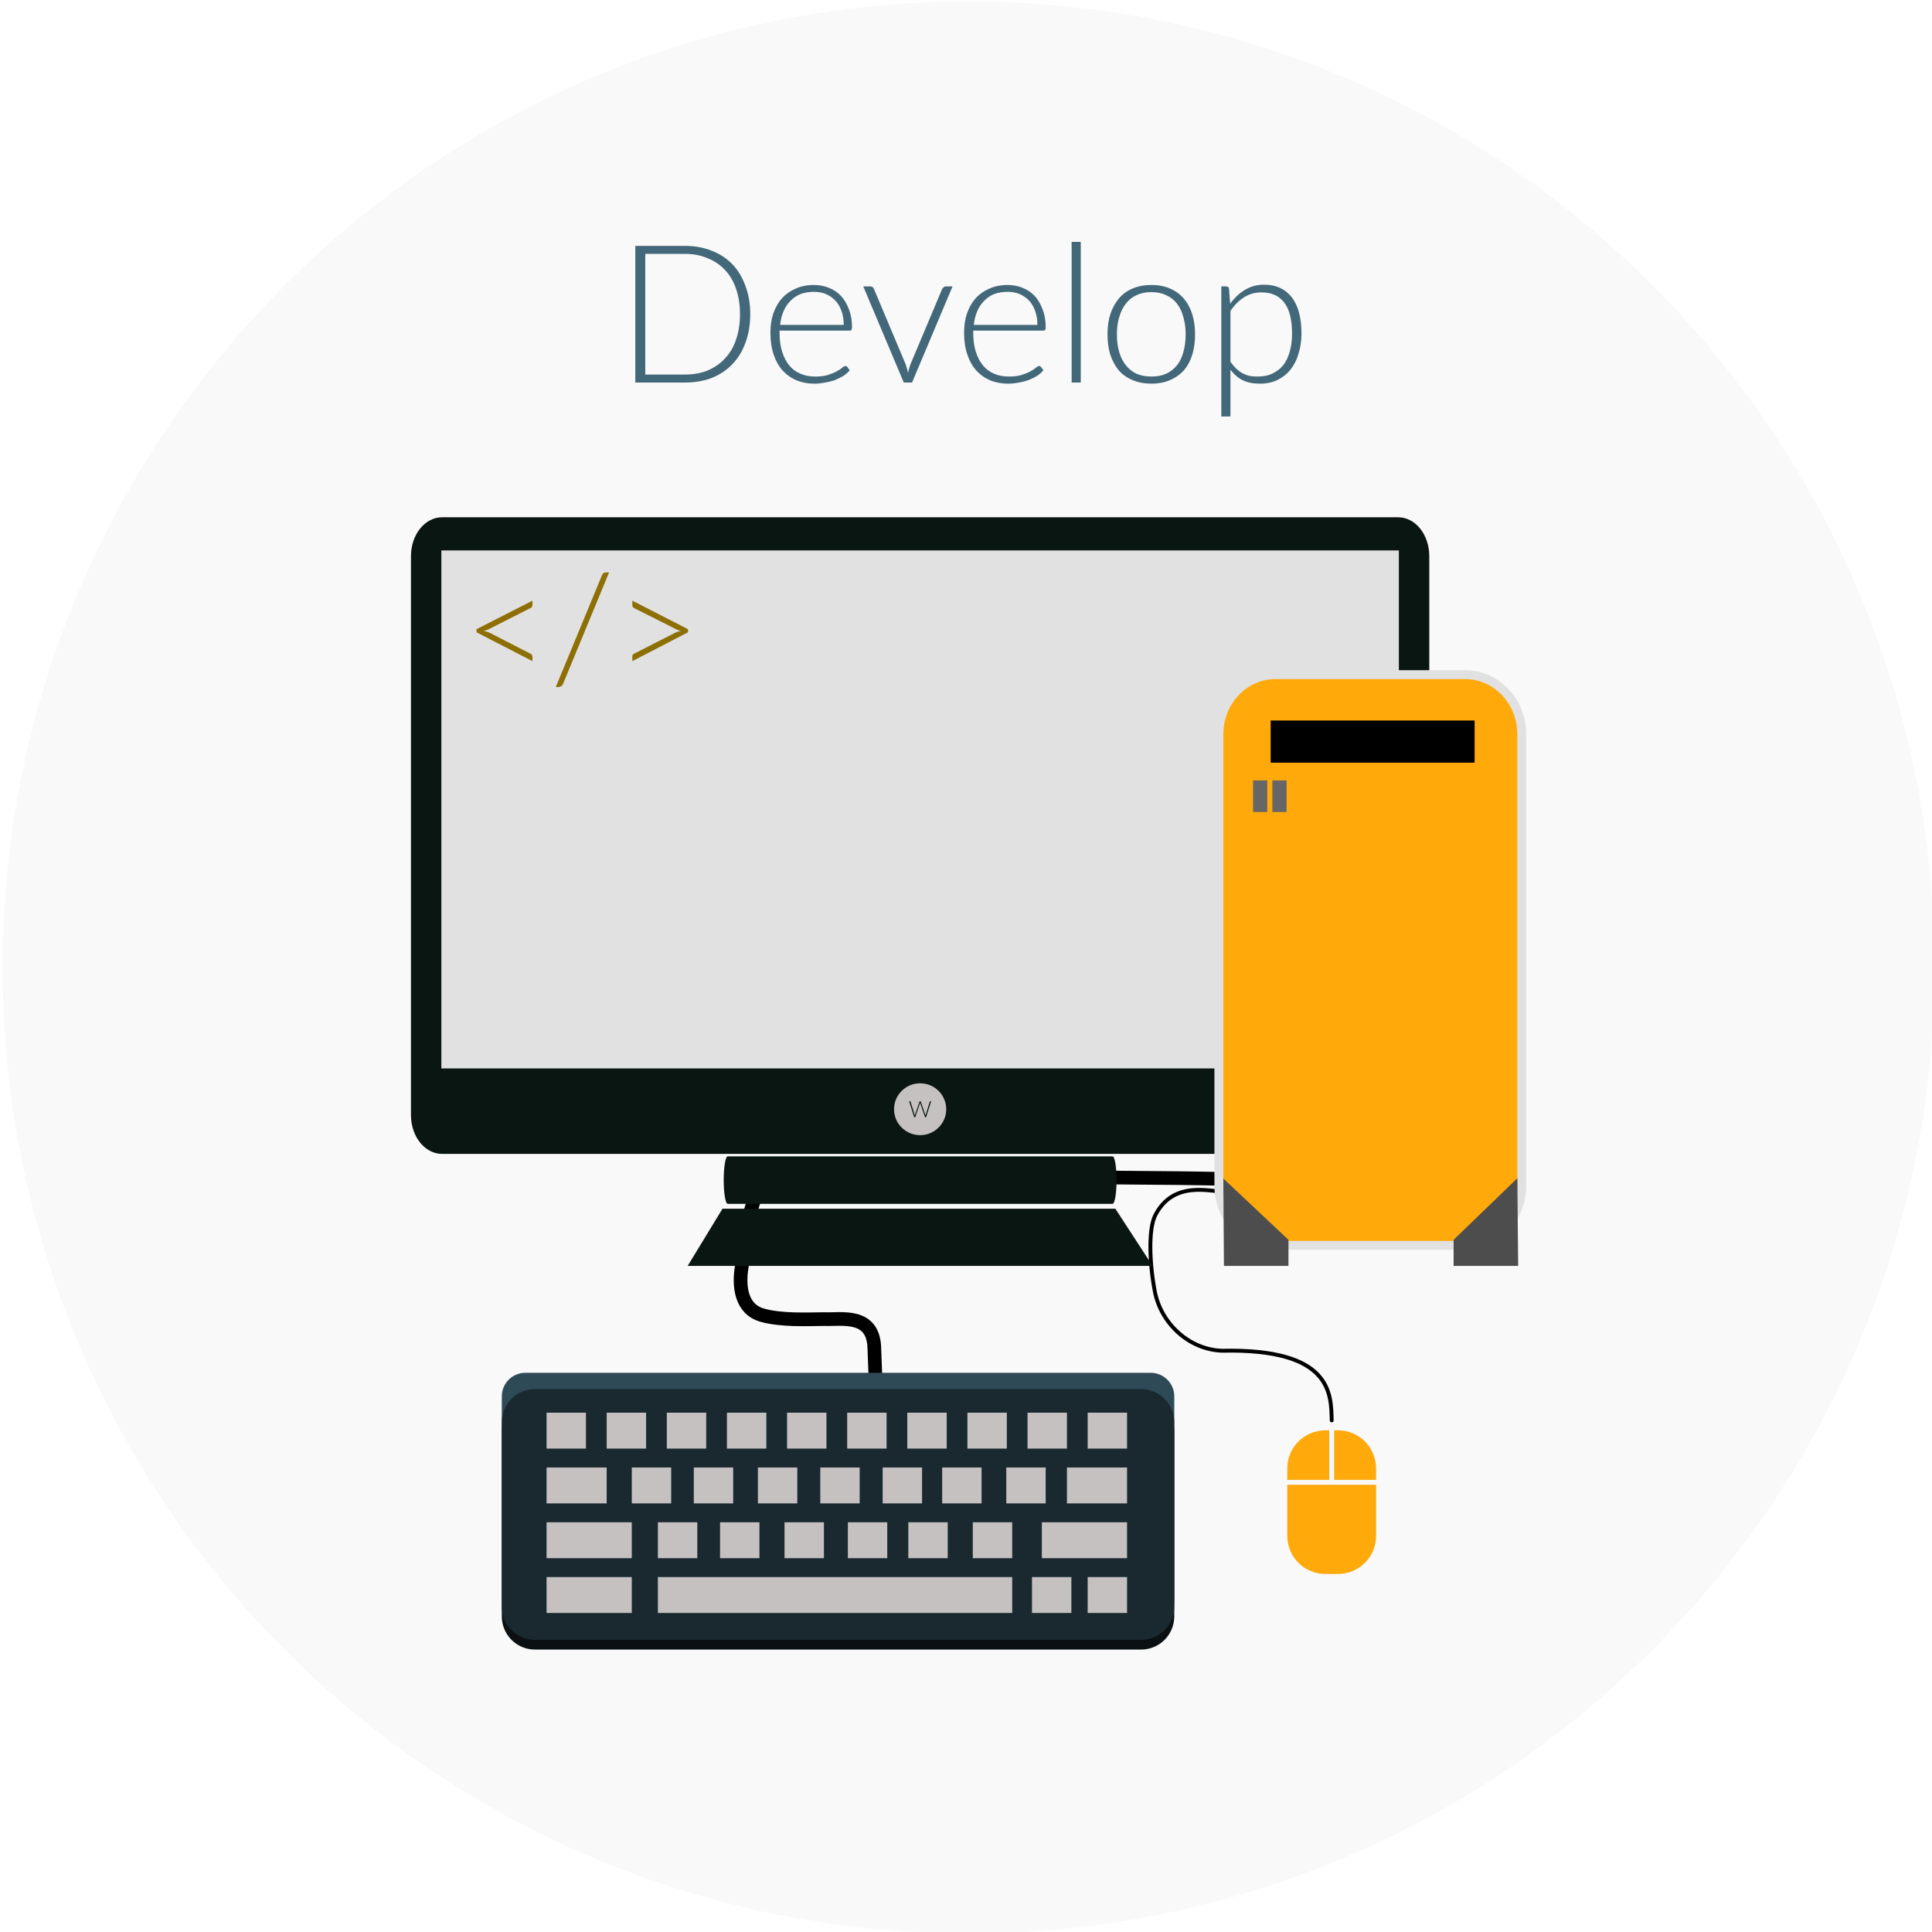
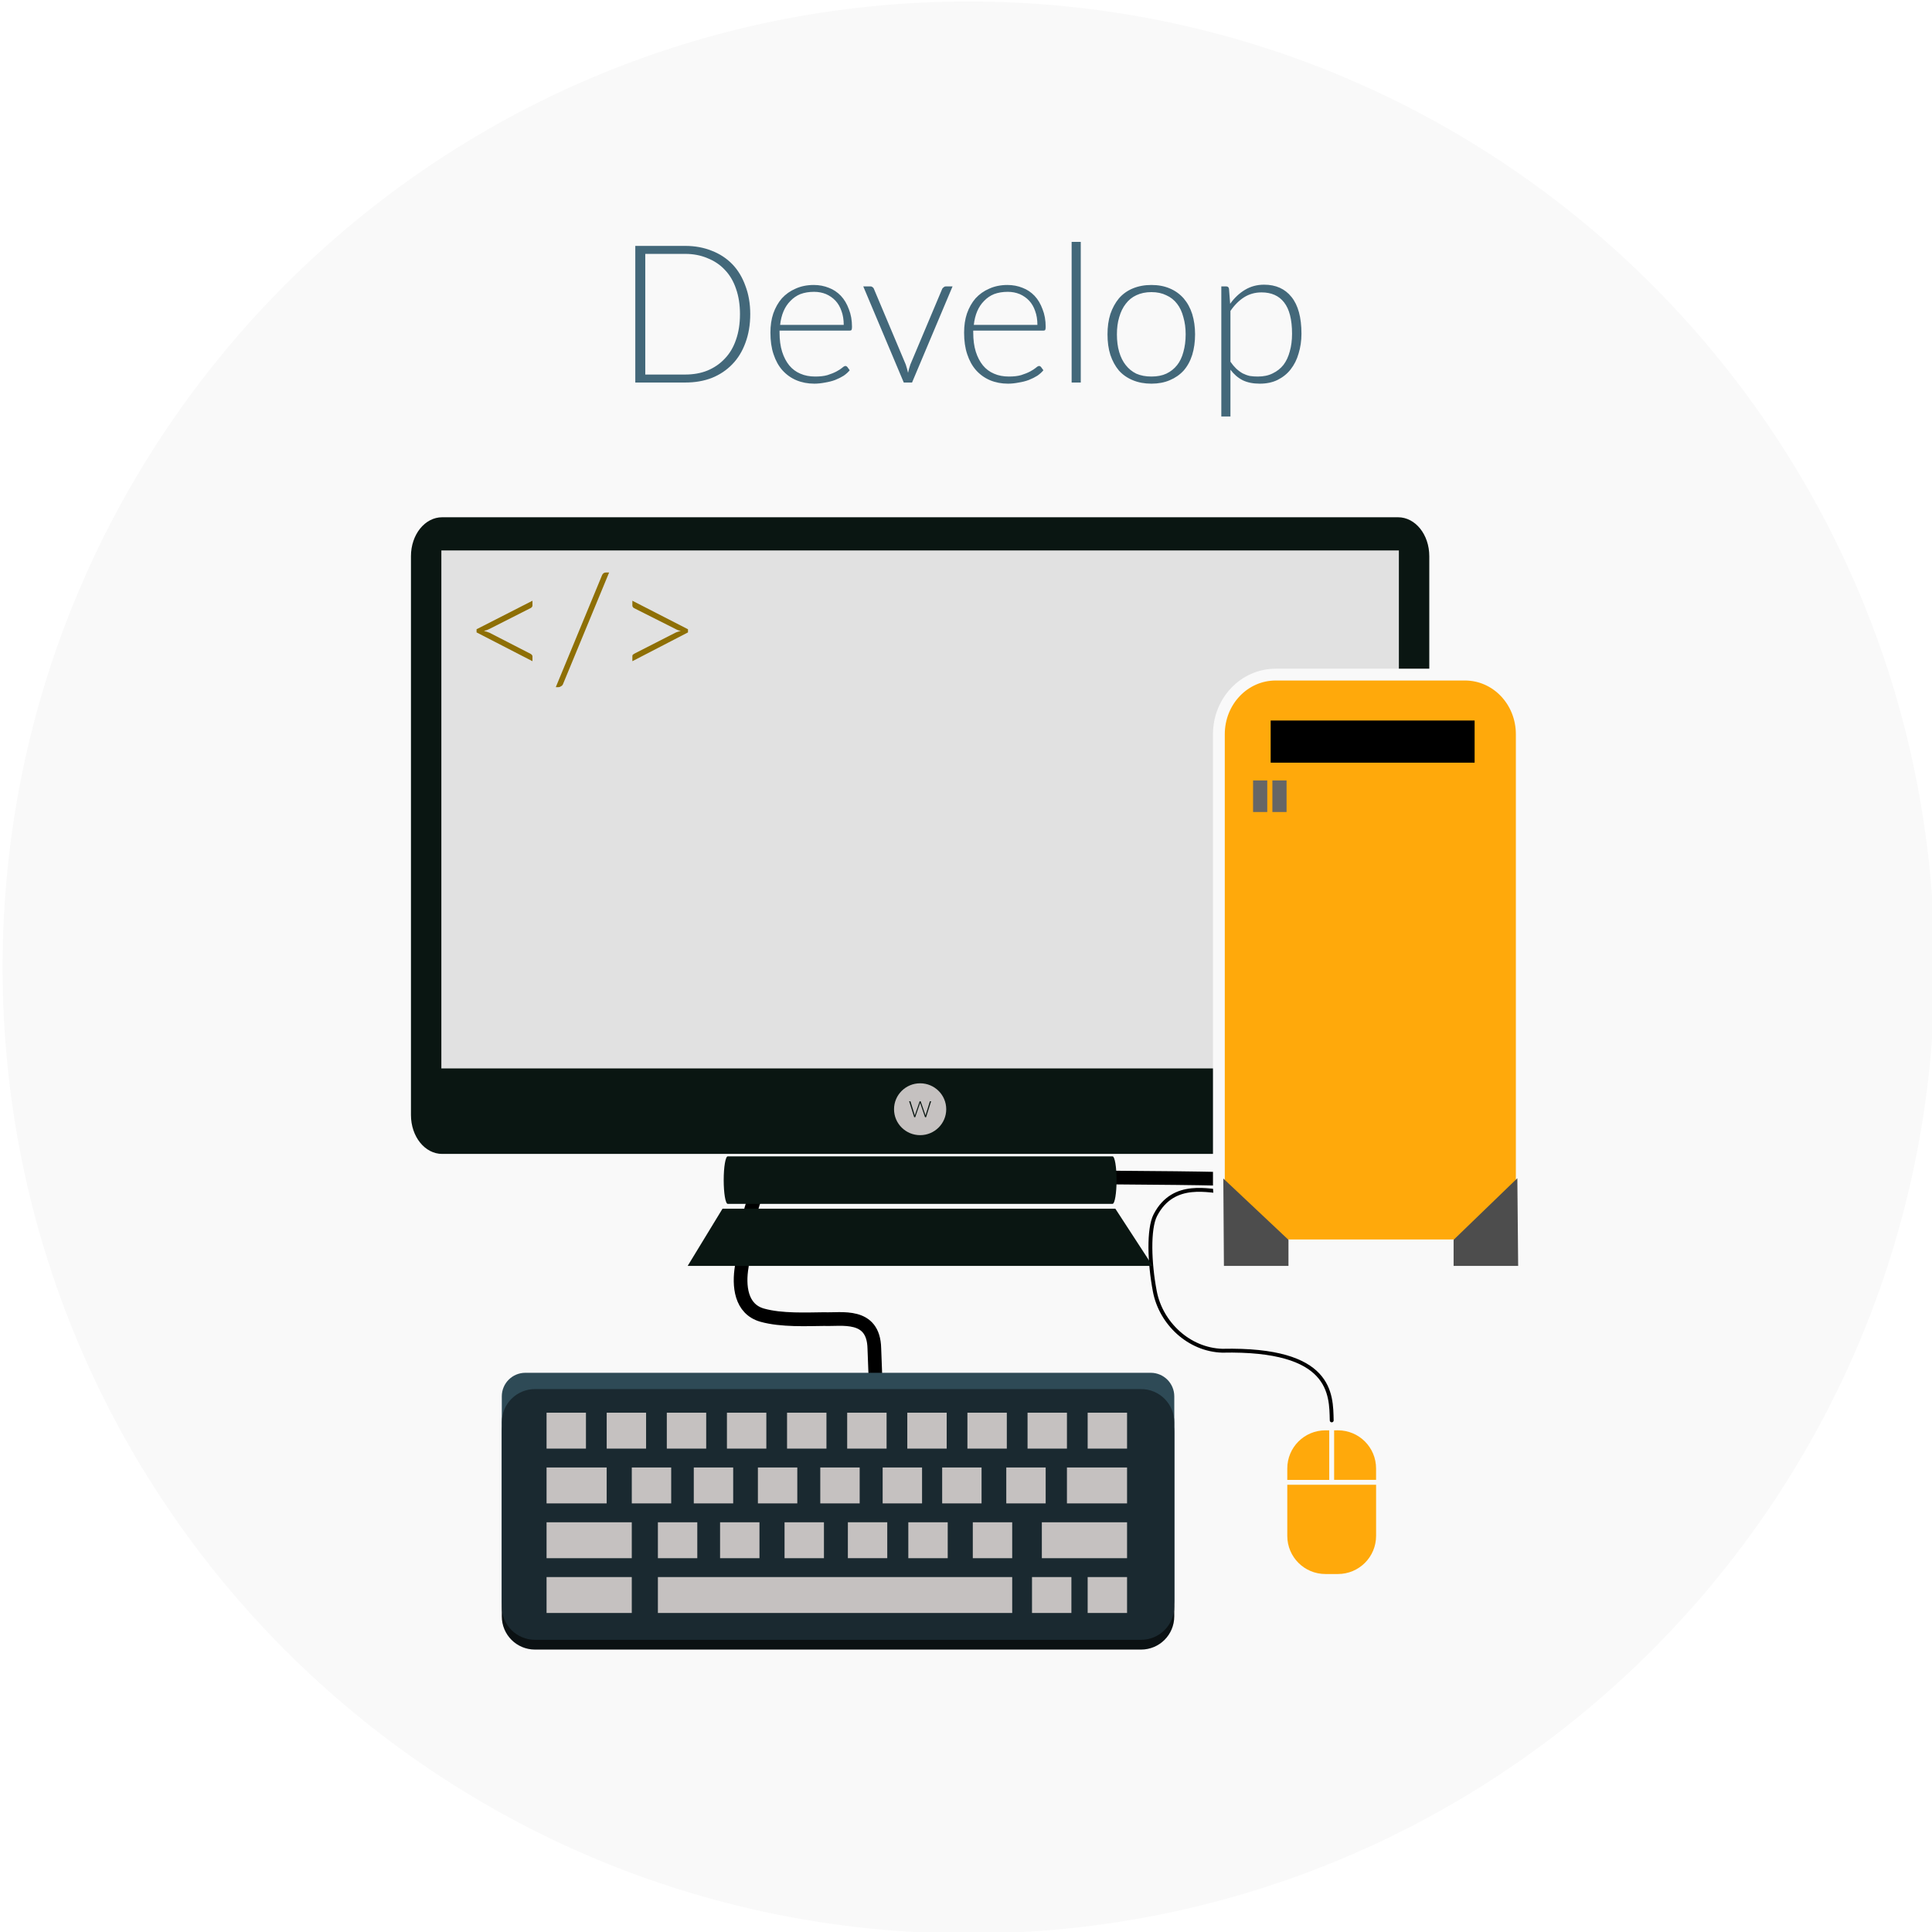
<svg xmlns="http://www.w3.org/2000/svg" width="400" height="400" viewBox="0 0 105.833 105.833" version="1.1" id="svg8">
  <defs id="defs2" />
  <g id="layer1" transform="translate(0,-191.1667)">
    <circle style="opacity:1;fill:#f9f9f9;fill-opacity:1;stroke:none;stroke-width:1.176;stroke-miterlimit:4;stroke-dasharray:none" id="path4485" cx="53.059" cy="244.166" r="52.917" />
    <text xml:space="preserve" style="font-style:normal;font-weight:normal;font-size:10.583px;line-height:1.25;font-family:sans-serif;letter-spacing:0px;word-spacing:0px;fill:#43687a;fill-opacity:1;stroke:none;stroke-width:0.265" x="33.693" y="212.12" id="text5156">
      <tspan id="tspan5154" x="33.693" y="212.12" style="font-style:normal;font-variant:normal;font-weight:300;font-stretch:normal;font-family:Lato;-inkscape-font-specification:'Lato Light';fill:#43687a;fill-opacity:1;stroke-width:0.265">Develop</tspan>
    </text>
-     <g id="g5096" transform="translate(64.4361,105.7262)">
-       <path id="path4537" d="m -16.49,160.641 -0.051,-1.341 c -0.044,-1.955 -1.81,-1.559 -2.745,-1.601 -0.922,0.008 -2.341,0.082 -3.396,-0.215 -1.178,-0.332 -1.297,-1.613 -1.12,-2.666 0.178,-1.059 0.361,-4.625 1.707,-4.801 1.108,-0.144 19.715,-0.115 24.403,-0.004" style="fill:none;stroke:#000000;stroke-width:0.749;stroke-linecap:round;stroke-linejoin:round;stroke-miterlimit:4;stroke-dasharray:none;stroke-opacity:1" />
-       <path id="rect4532" d="m -35.128,162.068 h 33.197 c 1.009,0 1.82,0.812 1.82,1.82 v 10.095 c 0,1.009 -0.812,1.82 -1.82,1.82 H -35.128 c -1.009,0 -1.82,-0.812 -1.82,-1.82 v -10.095 c 0,-1.009 0.812,-1.82 1.82,-1.82 z" style="opacity:1;fill:#0b1113;fill-opacity:1;stroke:none;stroke-width:0.137;stroke-miterlimit:4;stroke-dasharray:none" />
-       <path id="rect4530" d="m -35.655,160.641 h 34.252 c 0.717,0 1.293,0.577 1.293,1.293 V 173.084 c 0,0.717 -0.577,1.293 -1.293,1.293 H -35.655 c -0.717,0 -1.293,-0.577 -1.293,-1.293 v -11.15 c 0,-0.717 0.577,-1.293 1.293,-1.293 z" style="opacity:1;fill:#2e4a56;fill-opacity:1;stroke:none;stroke-width:0.137;stroke-miterlimit:4;stroke-dasharray:none" />
-       <path id="rect4528" d="m -35.128,161.533 h 33.197 c 1.009,0 1.82,0.812 1.82,1.82 v 10.095 c 0,1.009 -0.812,1.82 -1.82,1.82 H -35.128 c -1.009,0 -1.82,-0.812 -1.82,-1.82 v -10.095 c 0,-1.009 0.812,-1.82 1.82,-1.82 z" style="opacity:1;fill:#1a2930;fill-opacity:1;stroke:none;stroke-width:0.137;stroke-miterlimit:4;stroke-dasharray:none" />
-       <path id="rect4734" d="m -34.496,162.826 h 2.158 v 1.967 h -2.158 z" style="opacity:1;fill:#c5c1c0;fill-opacity:1;stroke:none;stroke-width:0.618;stroke-linecap:round;stroke-linejoin:round;stroke-miterlimit:4;stroke-dasharray:none;stroke-opacity:1" />
-       <path id="rect4736" d="m -31.202,162.826 h 2.158 v 1.967 h -2.158 z" style="opacity:1;fill:#c5c1c0;fill-opacity:1;stroke:none;stroke-width:0.618;stroke-linecap:round;stroke-linejoin:round;stroke-miterlimit:4;stroke-dasharray:none;stroke-opacity:1" />
-       <path id="rect4738" d="m -27.909,162.826 h 2.158 v 1.967 h -2.158 z" style="opacity:1;fill:#c5c1c0;fill-opacity:1;stroke:none;stroke-width:0.618;stroke-linecap:round;stroke-linejoin:round;stroke-miterlimit:4;stroke-dasharray:none;stroke-opacity:1" />
-       <path id="rect4740" d="m -24.615,162.826 h 2.158 v 1.967 h -2.158 z" style="opacity:1;fill:#c5c1c0;fill-opacity:1;stroke:none;stroke-width:0.618;stroke-linecap:round;stroke-linejoin:round;stroke-miterlimit:4;stroke-dasharray:none;stroke-opacity:1" />
-       <path id="rect4742" d="m -21.322,162.826 h 2.158 v 1.967 h -2.158 z" style="opacity:1;fill:#c5c1c0;fill-opacity:1;stroke:none;stroke-width:0.618;stroke-linecap:round;stroke-linejoin:round;stroke-miterlimit:4;stroke-dasharray:none;stroke-opacity:1" />
-       <path id="rect4744" d="m -18.028,162.826 h 2.158 v 1.967 h -2.158 z" style="opacity:1;fill:#c5c1c0;fill-opacity:1;stroke:none;stroke-width:0.618;stroke-linecap:round;stroke-linejoin:round;stroke-miterlimit:4;stroke-dasharray:none;stroke-opacity:1" />
-       <path id="rect4746" d="m -14.735,162.826 h 2.158 v 1.967 h -2.158 z" style="opacity:1;fill:#c5c1c0;fill-opacity:1;stroke:none;stroke-width:0.618;stroke-linecap:round;stroke-linejoin:round;stroke-miterlimit:4;stroke-dasharray:none;stroke-opacity:1" />
-       <path id="rect4748" d="m -11.442,162.826 h 2.158 v 1.967 h -2.158 z" style="opacity:1;fill:#c5c1c0;fill-opacity:1;stroke:none;stroke-width:0.618;stroke-linecap:round;stroke-linejoin:round;stroke-miterlimit:4;stroke-dasharray:none;stroke-opacity:1" />
-       <path id="rect4750" d="m -8.148,162.826 h 2.158 v 1.967 H -8.148 Z" style="opacity:1;fill:#c5c1c0;fill-opacity:1;stroke:none;stroke-width:0.618;stroke-linecap:round;stroke-linejoin:round;stroke-miterlimit:4;stroke-dasharray:none;stroke-opacity:1" />
-       <path id="rect4752" d="m -4.855,162.826 h 2.158 v 1.967 h -2.158 z" style="opacity:1;fill:#c5c1c0;fill-opacity:1;stroke:none;stroke-width:0.618;stroke-linecap:round;stroke-linejoin:round;stroke-miterlimit:4;stroke-dasharray:none;stroke-opacity:1" />
-       <path id="rect4754" d="m -34.496,165.828 h 3.293 v 1.967 h -3.293 z" style="opacity:1;fill:#c5c1c0;fill-opacity:1;stroke:none;stroke-width:0.763;stroke-linecap:round;stroke-linejoin:round;stroke-miterlimit:4;stroke-dasharray:none;stroke-opacity:1" />
-       <path id="rect4758" d="m -29.827,165.828 h 2.158 v 1.967 h -2.158 z" style="opacity:1;fill:#c5c1c0;fill-opacity:1;stroke:none;stroke-width:0.618;stroke-linecap:round;stroke-linejoin:round;stroke-miterlimit:4;stroke-dasharray:none;stroke-opacity:1" />
-       <path id="rect4760" d="m -26.431,165.828 h 2.158 v 1.967 h -2.158 z" style="opacity:1;fill:#c5c1c0;fill-opacity:1;stroke:none;stroke-width:0.618;stroke-linecap:round;stroke-linejoin:round;stroke-miterlimit:4;stroke-dasharray:none;stroke-opacity:1" />
-       <path id="rect4762" d="m -22.919,165.828 h 2.158 v 1.967 h -2.158 z" style="opacity:1;fill:#c5c1c0;fill-opacity:1;stroke:none;stroke-width:0.618;stroke-linecap:round;stroke-linejoin:round;stroke-miterlimit:4;stroke-dasharray:none;stroke-opacity:1" />
-       <path id="rect4764" d="m -19.502,165.828 h 2.158 v 1.967 h -2.158 z" style="opacity:1;fill:#c5c1c0;fill-opacity:1;stroke:none;stroke-width:0.618;stroke-linecap:round;stroke-linejoin:round;stroke-miterlimit:4;stroke-dasharray:none;stroke-opacity:1" />
-       <path id="rect4766" d="m -16.085,165.828 h 2.158 v 1.967 h -2.158 z" style="opacity:1;fill:#c5c1c0;fill-opacity:1;stroke:none;stroke-width:0.618;stroke-linecap:round;stroke-linejoin:round;stroke-miterlimit:4;stroke-dasharray:none;stroke-opacity:1" />
-       <path id="rect4768" d="m -12.825,165.828 h 2.158 v 1.967 h -2.158 z" style="opacity:1;fill:#c5c1c0;fill-opacity:1;stroke:none;stroke-width:0.618;stroke-linecap:round;stroke-linejoin:round;stroke-miterlimit:4;stroke-dasharray:none;stroke-opacity:1" />
-       <path id="rect4770" d="m -9.313,165.828 h 2.158 v 1.967 h -2.158 z" style="opacity:1;fill:#c5c1c0;fill-opacity:1;stroke:none;stroke-width:0.618;stroke-linecap:round;stroke-linejoin:round;stroke-miterlimit:4;stroke-dasharray:none;stroke-opacity:1" />
-       <path id="rect4772" d="m -5.99,165.828 h 3.293 v 1.967 h -3.293 z" style="opacity:1;fill:#c5c1c0;fill-opacity:1;stroke:none;stroke-width:0.763;stroke-linecap:round;stroke-linejoin:round;stroke-miterlimit:4;stroke-dasharray:none;stroke-opacity:1" />
-       <path id="rect4774" d="m -34.496,168.829 h 4.668 v 1.967 h -4.668 z" style="opacity:1;fill:#c5c1c0;fill-opacity:1;stroke:none;stroke-width:0.909;stroke-linecap:round;stroke-linejoin:round;stroke-miterlimit:4;stroke-dasharray:none;stroke-opacity:1" />
-       <path id="rect4776" d="m -28.397,168.829 h 2.158 v 1.967 h -2.158 z" style="opacity:1;fill:#c5c1c0;fill-opacity:1;stroke:none;stroke-width:0.618;stroke-linecap:round;stroke-linejoin:round;stroke-miterlimit:4;stroke-dasharray:none;stroke-opacity:1" />
-       <path id="rect4778" d="m -7.365,168.829 h 4.668 V 170.796 H -7.365 Z" style="opacity:1;fill:#c5c1c0;fill-opacity:1;stroke:none;stroke-width:0.909;stroke-linecap:round;stroke-linejoin:round;stroke-miterlimit:4;stroke-dasharray:none;stroke-opacity:1" />
-       <path id="rect4780" d="m -24.992,168.829 h 2.158 v 1.967 h -2.158 z" style="opacity:1;fill:#c5c1c0;fill-opacity:1;stroke:none;stroke-width:0.618;stroke-linecap:round;stroke-linejoin:round;stroke-miterlimit:4;stroke-dasharray:none;stroke-opacity:1" />
-       <path id="rect4782" d="m -21.46,168.829 h 2.158 v 1.967 h -2.158 z" style="opacity:1;fill:#c5c1c0;fill-opacity:1;stroke:none;stroke-width:0.618;stroke-linecap:round;stroke-linejoin:round;stroke-miterlimit:4;stroke-dasharray:none;stroke-opacity:1" />
-       <path id="rect4784" d="m -17.991,168.829 h 2.158 v 1.967 h -2.158 z" style="opacity:1;fill:#c5c1c0;fill-opacity:1;stroke:none;stroke-width:0.618;stroke-linecap:round;stroke-linejoin:round;stroke-miterlimit:4;stroke-dasharray:none;stroke-opacity:1" />
-       <path id="rect4786" d="m -14.679,168.829 h 2.158 v 1.967 h -2.158 z" style="opacity:1;fill:#c5c1c0;fill-opacity:1;stroke:none;stroke-width:0.618;stroke-linecap:round;stroke-linejoin:round;stroke-miterlimit:4;stroke-dasharray:none;stroke-opacity:1" />
-       <path id="rect4788" d="m -11.147,168.829 h 2.158 v 1.967 h -2.158 z" style="opacity:1;fill:#c5c1c0;fill-opacity:1;stroke:none;stroke-width:0.618;stroke-linecap:round;stroke-linejoin:round;stroke-miterlimit:4;stroke-dasharray:none;stroke-opacity:1" />
-       <path id="rect4790" d="m -34.496,171.831 h 4.668 v 1.967 h -4.668 z" style="opacity:1;fill:#c5c1c0;fill-opacity:1;stroke:none;stroke-width:0.909;stroke-linecap:round;stroke-linejoin:round;stroke-miterlimit:4;stroke-dasharray:none;stroke-opacity:1" />
-       <path id="rect4792" d="m -28.397,171.831 h 19.408 v 1.967 H -28.397 Z" style="opacity:1;fill:#c5c1c0;fill-opacity:1;stroke:none;stroke-width:1.853;stroke-linecap:round;stroke-linejoin:round;stroke-miterlimit:4;stroke-dasharray:none;stroke-opacity:1" />
-       <path id="rect4794" d="m -4.855,171.831 h 2.158 v 1.967 h -2.158 z" style="opacity:1;fill:#c5c1c0;fill-opacity:1;stroke:none;stroke-width:0.618;stroke-linecap:round;stroke-linejoin:round;stroke-miterlimit:4;stroke-dasharray:none;stroke-opacity:1" />
-       <path id="rect4796" d="m -7.905,171.831 h 2.158 v 1.967 h -2.158 z" style="opacity:1;fill:#c5c1c0;fill-opacity:1;stroke:none;stroke-width:0.618;stroke-linecap:round;stroke-linejoin:round;stroke-miterlimit:4;stroke-dasharray:none;stroke-opacity:1" />
-       <path id="rect5012" d="m 8.172,163.792 c -1.159,0 -2.092,0.933 -2.092,2.092 v 0.623 h 2.298 v -2.714 z m 0.474,0 v 2.714 h 2.298 v -0.623 c 0,-1.159 -0.933,-2.092 -2.092,-2.092 z m -2.566,2.982 v 2.797 c 0,1.159 0.933,2.092 2.092,2.092 H 8.853 c 1.159,0 2.092,-0.933 2.092,-2.092 v -2.797 z" style="opacity:1;fill:#ffa90b;fill-opacity:1;stroke:none;stroke-width:0.289;stroke-linecap:round;stroke-linejoin:round;stroke-miterlimit:4;stroke-dasharray:none;stroke-opacity:1" />
-       <path id="path5023" d="m 8.513,163.248 c -0.033,-1.429 0.029,-3.947 -5.998,-3.816 -1.821,-0.058 -3.356,-1.497 -3.692,-3.253 -0.298,-1.557 -0.358,-3.426 0.029,-4.175 1.002,-1.938 3.021,-1.271 3.809,-1.284" style="fill:none;stroke:#000000;stroke-width:0.212;stroke-linecap:round;stroke-linejoin:round;stroke-miterlimit:4;stroke-dasharray:none;stroke-opacity:1" />
-       <g transform="translate(-2.616024)" id="g4634">
-         <g id="g4565" transform="matrix(0.9205567,0,0,0.9205567,-0.9429797,10.66775)">
-           <path id="path4504" d="m -40.44,129.384 v -15.712 h 29.001 29.001 v 15.712 15.712 H -11.439 -40.44 Z" style="opacity:1;fill:#e1e1e1;fill-opacity:1;stroke:none;stroke-width:0.208;stroke-miterlimit:4;stroke-dasharray:none" />
-           <path id="rect4485" d="m -39.82,112.006 c -1.028,0 -1.856,1.032 -1.856,2.314 v 33.257 c 0,1.282 0.828,2.314 1.856,2.314 h 56.885 c 1.028,0 1.856,-1.032 1.856,-2.314 v -33.257 c 0,-1.282 -0.828,-2.314 -1.856,-2.314 z m -0.047,1.975 h 56.978 v 30.821 h -56.978 z" style="opacity:1;fill:#0a1612;fill-opacity:1;stroke:none;stroke-width:0.303;stroke-miterlimit:4;stroke-dasharray:none" />
-           <rect ry="3.736" rx="0.238" y="150.037" x="-23.066" height="2.825" width="23.378" id="rect4495" style="opacity:1;fill:#0a1612;fill-opacity:1;stroke:none;stroke-width:0.245;stroke-miterlimit:4;stroke-dasharray:none" />
-           <path id="rect4584" d="M -23.137,153.151 H 0.24 l 2.216,3.405 H -25.211 Z" style="opacity:1;fill:#0a1612;fill-opacity:1;stroke:none;stroke-width:0.192;stroke-miterlimit:4;stroke-dasharray:none" />
-           <path id="path4498" d="m -39.82,129.384 v -15.384 h 28.467 28.467 v 15.384 15.384 h -28.467 -28.467 z" style="opacity:1;fill:#000000;fill-opacity:0;stroke:none;stroke-width:0.204;stroke-miterlimit:4;stroke-dasharray:none" />
-           <ellipse ry="1.543" rx="1.553" cy="147.232" cx="-11.377" id="path4528" style="opacity:1;fill:#c5c1c0;fill-opacity:1;stroke:none;stroke-width:0.08;stroke-miterlimit:4;stroke-dasharray:none" />
-           <g id="flowRoot4530" style="font-style:normal;font-weight:normal;font-size:40px;line-height:1.25;font-family:sans-serif;letter-spacing:0px;word-spacing:0px;fill:#0a1612;fill-opacity:1;stroke:none" transform="matrix(0.03375529,0,0,0.03353657,-2.578093,139.0472)" aria-label="W">
-             <path id="path4516" style="font-style:normal;font-variant:normal;font-weight:300;font-stretch:normal;font-family:Lato;-inkscape-font-specification:'Lato Light';fill:#0a1612;fill-opacity:1" d="m -241.28,229.9 -8.9,28.3 h -1.84 l -8.36,-24.56 q -0.16,-0.5 -0.28,-1.04 -0.12,0.54 -0.28,1.04 l -8.38,24.56 h -1.82 l -8.92,-28.3 h 1.7 q 0.58,0 0.74,0.54 l 7.14,23.26 q 0.22,0.8 0.4,1.82 0.1,-0.52 0.2,-0.96 0.1,-0.46 0.24,-0.86 l 8,-23.26 q 0.08,-0.22 0.28,-0.38 0.2,-0.16 0.48,-0.16 h 0.56 q 0.28,0 0.46,0.16 0.18,0.14 0.28,0.38 l 8,23.26 q 0.14,0.38 0.24,0.84 0.12,0.46 0.22,0.96 0.1,-0.5 0.18,-0.94 0.1,-0.46 0.2,-0.86 l 7.14,-23.26 q 0.06,-0.22 0.26,-0.38 0.22,-0.16 0.5,-0.16 z" />
-           </g>
-         </g>
-         <path style="opacity:1;fill:#ffa90b;fill-opacity:1;stroke:#e1e1e1;stroke-width:0.489;stroke-linecap:round;stroke-linejoin:round;stroke-miterlimit:4;stroke-dasharray:none;stroke-opacity:1" d="M 8.062,122.395 H 18.428 c 1.725,0 3.113,1.457 3.113,3.266 v 24.734 c 0,1.809 -1.388,3.266 -3.113,3.266 H 8.062 c -1.725,0 -3.113,-1.457 -3.113,-3.266 v -24.734 c 0,-1.809 1.388,-3.266 3.113,-3.266 z" id="rect4539" />
-         <rect style="opacity:1;fill:#000000;fill-opacity:1;stroke:none;stroke-width:1.479;stroke-linecap:round;stroke-linejoin:round;stroke-miterlimit:4;stroke-dasharray:none" id="rect4549" width="11.172" height="2.309" x="7.786" y="124.91" />
-         <path style="opacity:1;fill:#4d4d4d;fill-opacity:1;stroke:none;stroke-width:0.319;stroke-linecap:round;stroke-linejoin:round;stroke-miterlimit:4;stroke-dasharray:none" d="m 5.192,149.998 3.569,3.359 v 1.429 H 5.225 Z" id="rect4541" />
-         <path id="path4547" d="m 21.299,149.982 -3.492,3.375 v 1.429 h 3.536 z" style="opacity:1;fill:#4d4d4d;fill-opacity:1;stroke:none;stroke-width:0.319;stroke-linecap:round;stroke-linejoin:round;stroke-miterlimit:4;stroke-dasharray:none" />
-         <rect style="opacity:1;fill:#666666;fill-opacity:1;stroke:none;stroke-width:0.405;stroke-linecap:round;stroke-linejoin:round;stroke-miterlimit:4;stroke-dasharray:none;stroke-opacity:1" id="rect4609" width="0.777" height="1.73" x="6.822" y="128.192" />
-         <rect y="128.192" x="7.88" height="1.73" width="0.777" id="rect4611" style="opacity:1;fill:#666666;fill-opacity:1;stroke:none;stroke-width:0.405;stroke-linecap:round;stroke-linejoin:round;stroke-miterlimit:4;stroke-dasharray:none;stroke-opacity:1" />
+     <path style="fill:none;stroke:#000000;stroke-width:0.749;stroke-linecap:round;stroke-linejoin:round;stroke-miterlimit:4;stroke-dasharray:none;stroke-opacity:1" d="m 47.946,266.367 -0.051,-1.341 c -0.044,-1.955 -1.81,-1.559 -2.745,-1.601 -0.922,0.008 -2.341,0.082 -3.396,-0.215 -1.178,-0.332 -1.297,-1.613 -1.12,-2.666 0.178,-1.059 0.361,-4.625 1.707,-4.801 1.108,-0.144 19.715,-0.115 24.403,-0.004" id="path4537" />
+     <path style="opacity:1;fill:#0b1113;fill-opacity:1;stroke:none;stroke-width:0.137;stroke-miterlimit:4;stroke-dasharray:none" d="m 29.308,267.794 h 33.197 c 1.009,0 1.82,0.812 1.82,1.82 v 10.095 c 0,1.009 -0.812,1.82 -1.82,1.82 H 29.308 c -1.009,0 -1.82,-0.812 -1.82,-1.82 v -10.095 c 0,-1.009 0.812,-1.82 1.82,-1.82 z" id="rect4532" />
+     <path style="opacity:1;fill:#2e4a56;fill-opacity:1;stroke:none;stroke-width:0.137;stroke-miterlimit:4;stroke-dasharray:none" d="m 28.781,266.367 h 34.252 c 0.717,0 1.293,0.577 1.293,1.293 v 11.15 c 0,0.717 -0.577,1.293 -1.293,1.293 H 28.781 c -0.717,0 -1.293,-0.577 -1.293,-1.293 v -11.15 c 0,-0.717 0.577,-1.293 1.293,-1.293 z" id="rect4530" />
+     <path style="opacity:1;fill:#1a2930;fill-opacity:1;stroke:none;stroke-width:0.137;stroke-miterlimit:4;stroke-dasharray:none" d="m 29.308,267.259 h 33.197 c 1.009,0 1.82,0.812 1.82,1.82 v 10.095 c 0,1.009 -0.812,1.82 -1.82,1.82 H 29.308 c -1.009,0 -1.82,-0.812 -1.82,-1.82 v -10.095 c 0,-1.009 0.812,-1.82 1.82,-1.82 z" id="rect4528" />
+     <path style="opacity:1;fill:#c5c1c0;fill-opacity:1;stroke:none;stroke-width:0.618;stroke-linecap:round;stroke-linejoin:round;stroke-miterlimit:4;stroke-dasharray:none;stroke-opacity:1" d="m 29.94,268.553 h 2.158 v 1.967 H 29.94 Z" id="rect4734" />
+     <path style="opacity:1;fill:#c5c1c0;fill-opacity:1;stroke:none;stroke-width:0.618;stroke-linecap:round;stroke-linejoin:round;stroke-miterlimit:4;stroke-dasharray:none;stroke-opacity:1" d="m 33.234,268.553 h 2.158 v 1.967 H 33.234 Z" id="rect4736" />
+     <path style="opacity:1;fill:#c5c1c0;fill-opacity:1;stroke:none;stroke-width:0.618;stroke-linecap:round;stroke-linejoin:round;stroke-miterlimit:4;stroke-dasharray:none;stroke-opacity:1" d="m 36.527,268.553 h 2.158 v 1.967 H 36.527 Z" id="rect4738" />
+     <path style="opacity:1;fill:#c5c1c0;fill-opacity:1;stroke:none;stroke-width:0.618;stroke-linecap:round;stroke-linejoin:round;stroke-miterlimit:4;stroke-dasharray:none;stroke-opacity:1" d="m 39.821,268.553 h 2.158 v 1.967 h -2.158 z" id="rect4740" />
+     <path style="opacity:1;fill:#c5c1c0;fill-opacity:1;stroke:none;stroke-width:0.618;stroke-linecap:round;stroke-linejoin:round;stroke-miterlimit:4;stroke-dasharray:none;stroke-opacity:1" d="m 43.114,268.553 h 2.158 v 1.967 h -2.158 z" id="rect4742" />
+     <path style="opacity:1;fill:#c5c1c0;fill-opacity:1;stroke:none;stroke-width:0.618;stroke-linecap:round;stroke-linejoin:round;stroke-miterlimit:4;stroke-dasharray:none;stroke-opacity:1" d="m 46.408,268.553 h 2.158 v 1.967 h -2.158 z" id="rect4744" />
+     <path style="opacity:1;fill:#c5c1c0;fill-opacity:1;stroke:none;stroke-width:0.618;stroke-linecap:round;stroke-linejoin:round;stroke-miterlimit:4;stroke-dasharray:none;stroke-opacity:1" d="m 49.701,268.553 h 2.158 v 1.967 h -2.158 z" id="rect4746" />
+     <path style="opacity:1;fill:#c5c1c0;fill-opacity:1;stroke:none;stroke-width:0.618;stroke-linecap:round;stroke-linejoin:round;stroke-miterlimit:4;stroke-dasharray:none;stroke-opacity:1" d="m 52.994,268.553 h 2.158 v 1.967 h -2.158 z" id="rect4748" />
+     <path style="opacity:1;fill:#c5c1c0;fill-opacity:1;stroke:none;stroke-width:0.618;stroke-linecap:round;stroke-linejoin:round;stroke-miterlimit:4;stroke-dasharray:none;stroke-opacity:1" d="m 56.288,268.553 h 2.158 v 1.967 h -2.158 z" id="rect4750" />
+     <path style="opacity:1;fill:#c5c1c0;fill-opacity:1;stroke:none;stroke-width:0.618;stroke-linecap:round;stroke-linejoin:round;stroke-miterlimit:4;stroke-dasharray:none;stroke-opacity:1" d="m 59.581,268.553 h 2.158 v 1.967 h -2.158 z" id="rect4752" />
+     <path style="opacity:1;fill:#c5c1c0;fill-opacity:1;stroke:none;stroke-width:0.763;stroke-linecap:round;stroke-linejoin:round;stroke-miterlimit:4;stroke-dasharray:none;stroke-opacity:1" d="m 29.94,271.554 h 3.293 v 1.967 H 29.94 Z" id="rect4754" />
+     <path style="opacity:1;fill:#c5c1c0;fill-opacity:1;stroke:none;stroke-width:0.618;stroke-linecap:round;stroke-linejoin:round;stroke-miterlimit:4;stroke-dasharray:none;stroke-opacity:1" d="m 34.609,271.554 h 2.158 v 1.967 h -2.158 z" id="rect4758" />
+     <path style="opacity:1;fill:#c5c1c0;fill-opacity:1;stroke:none;stroke-width:0.618;stroke-linecap:round;stroke-linejoin:round;stroke-miterlimit:4;stroke-dasharray:none;stroke-opacity:1" d="m 38.005,271.554 h 2.158 v 1.967 h -2.158 z" id="rect4760" />
+     <path style="opacity:1;fill:#c5c1c0;fill-opacity:1;stroke:none;stroke-width:0.618;stroke-linecap:round;stroke-linejoin:round;stroke-miterlimit:4;stroke-dasharray:none;stroke-opacity:1" d="m 41.517,271.554 h 2.158 v 1.967 H 41.517 Z" id="rect4762" />
+     <path style="opacity:1;fill:#c5c1c0;fill-opacity:1;stroke:none;stroke-width:0.618;stroke-linecap:round;stroke-linejoin:round;stroke-miterlimit:4;stroke-dasharray:none;stroke-opacity:1" d="m 44.934,271.554 h 2.158 v 1.967 h -2.158 z" id="rect4764" />
+     <path style="opacity:1;fill:#c5c1c0;fill-opacity:1;stroke:none;stroke-width:0.618;stroke-linecap:round;stroke-linejoin:round;stroke-miterlimit:4;stroke-dasharray:none;stroke-opacity:1" d="m 48.351,271.554 h 2.158 v 1.967 h -2.158 z" id="rect4766" />
+     <path style="opacity:1;fill:#c5c1c0;fill-opacity:1;stroke:none;stroke-width:0.618;stroke-linecap:round;stroke-linejoin:round;stroke-miterlimit:4;stroke-dasharray:none;stroke-opacity:1" d="m 51.611,271.554 h 2.158 v 1.967 h -2.158 z" id="rect4768" />
+     <path style="opacity:1;fill:#c5c1c0;fill-opacity:1;stroke:none;stroke-width:0.618;stroke-linecap:round;stroke-linejoin:round;stroke-miterlimit:4;stroke-dasharray:none;stroke-opacity:1" d="m 55.123,271.554 h 2.158 v 1.967 h -2.158 z" id="rect4770" />
+     <path style="opacity:1;fill:#c5c1c0;fill-opacity:1;stroke:none;stroke-width:0.763;stroke-linecap:round;stroke-linejoin:round;stroke-miterlimit:4;stroke-dasharray:none;stroke-opacity:1" d="m 58.446,271.554 h 3.293 v 1.967 h -3.293 z" id="rect4772" />
+     <path style="opacity:1;fill:#c5c1c0;fill-opacity:1;stroke:none;stroke-width:0.909;stroke-linecap:round;stroke-linejoin:round;stroke-miterlimit:4;stroke-dasharray:none;stroke-opacity:1" d="m 29.94,274.556 h 4.668 v 1.967 H 29.94 Z" id="rect4774" />
+     <path style="opacity:1;fill:#c5c1c0;fill-opacity:1;stroke:none;stroke-width:0.618;stroke-linecap:round;stroke-linejoin:round;stroke-miterlimit:4;stroke-dasharray:none;stroke-opacity:1" d="m 36.039,274.556 h 2.158 v 1.967 h -2.158 z" id="rect4776" />
+     <path style="opacity:1;fill:#c5c1c0;fill-opacity:1;stroke:none;stroke-width:0.909;stroke-linecap:round;stroke-linejoin:round;stroke-miterlimit:4;stroke-dasharray:none;stroke-opacity:1" d="m 57.071,274.556 h 4.668 v 1.967 h -4.668 z" id="rect4778" />
+     <path style="opacity:1;fill:#c5c1c0;fill-opacity:1;stroke:none;stroke-width:0.618;stroke-linecap:round;stroke-linejoin:round;stroke-miterlimit:4;stroke-dasharray:none;stroke-opacity:1" d="m 39.445,274.556 h 2.158 v 1.967 h -2.158 z" id="rect4780" />
+     <path style="opacity:1;fill:#c5c1c0;fill-opacity:1;stroke:none;stroke-width:0.618;stroke-linecap:round;stroke-linejoin:round;stroke-miterlimit:4;stroke-dasharray:none;stroke-opacity:1" d="m 42.977,274.556 h 2.158 v 1.967 h -2.158 z" id="rect4782" />
+     <path style="opacity:1;fill:#c5c1c0;fill-opacity:1;stroke:none;stroke-width:0.618;stroke-linecap:round;stroke-linejoin:round;stroke-miterlimit:4;stroke-dasharray:none;stroke-opacity:1" d="M 46.446,274.556 H 48.603 v 1.967 h -2.158 z" id="rect4784" />
+     <path style="opacity:1;fill:#c5c1c0;fill-opacity:1;stroke:none;stroke-width:0.618;stroke-linecap:round;stroke-linejoin:round;stroke-miterlimit:4;stroke-dasharray:none;stroke-opacity:1" d="m 49.757,274.556 h 2.158 v 1.967 H 49.757 Z" id="rect4786" />
+     <path style="opacity:1;fill:#c5c1c0;fill-opacity:1;stroke:none;stroke-width:0.618;stroke-linecap:round;stroke-linejoin:round;stroke-miterlimit:4;stroke-dasharray:none;stroke-opacity:1" d="m 53.289,274.556 h 2.158 v 1.967 h -2.158 z" id="rect4788" />
+     <path style="opacity:1;fill:#c5c1c0;fill-opacity:1;stroke:none;stroke-width:0.909;stroke-linecap:round;stroke-linejoin:round;stroke-miterlimit:4;stroke-dasharray:none;stroke-opacity:1" d="m 29.94,277.557 h 4.668 v 1.967 H 29.94 Z" id="rect4790" />
+     <path style="opacity:1;fill:#c5c1c0;fill-opacity:1;stroke:none;stroke-width:1.853;stroke-linecap:round;stroke-linejoin:round;stroke-miterlimit:4;stroke-dasharray:none;stroke-opacity:1" d="M 36.039,277.557 H 55.447 v 1.967 H 36.039 Z" id="rect4792" />
+     <path style="opacity:1;fill:#c5c1c0;fill-opacity:1;stroke:none;stroke-width:0.618;stroke-linecap:round;stroke-linejoin:round;stroke-miterlimit:4;stroke-dasharray:none;stroke-opacity:1" d="m 59.581,277.557 h 2.158 v 1.967 h -2.158 z" id="rect4794" />
+     <path style="opacity:1;fill:#c5c1c0;fill-opacity:1;stroke:none;stroke-width:0.618;stroke-linecap:round;stroke-linejoin:round;stroke-miterlimit:4;stroke-dasharray:none;stroke-opacity:1" d="m 56.532,277.557 h 2.158 v 1.967 h -2.158 z" id="rect4796" />
+     <path style="opacity:1;fill:#ffa90b;fill-opacity:1;stroke:none;stroke-width:0.289;stroke-linecap:round;stroke-linejoin:round;stroke-miterlimit:4;stroke-dasharray:none;stroke-opacity:1" d="m 72.608,269.519 c -1.159,0 -2.092,0.933 -2.092,2.092 v 0.623 h 2.298 v -2.714 z m 0.474,0 v 2.714 h 2.298 v -0.623 c 0,-1.159 -0.933,-2.092 -2.092,-2.092 z m -2.566,2.982 v 2.797 c 0,1.159 0.933,2.092 2.092,2.092 h 0.681 c 1.159,0 2.092,-0.933 2.092,-2.092 v -2.797 z" id="rect5012" />
+     <path style="fill:none;stroke:#000000;stroke-width:0.212;stroke-linecap:round;stroke-linejoin:round;stroke-miterlimit:4;stroke-dasharray:none;stroke-opacity:1" d="m 72.95,268.974 c -0.033,-1.429 0.029,-3.947 -5.998,-3.816 -1.821,-0.058 -3.356,-1.497 -3.692,-3.253 -0.298,-1.557 -0.358,-3.426 0.029,-4.175 1.002,-1.938 3.021,-1.271 3.809,-1.284" id="path5023" />
+     <g id="g4565" transform="matrix(0.9205567,0,0,0.9205567,60.8771,116.394)">
+       <path id="path4504" d="m -40.44,129.384 v -15.712 h 29.001 29.001 v 15.712 15.712 H -11.439 -40.44 Z" style="opacity:1;fill:#e1e1e1;fill-opacity:1;stroke:none;stroke-width:0.208;stroke-miterlimit:4;stroke-dasharray:none" />
+       <path id="rect4485" d="m -39.82,112.006 c -1.028,0 -1.856,1.032 -1.856,2.314 v 33.257 c 0,1.282 0.828,2.314 1.856,2.314 h 56.885 c 1.028,0 1.856,-1.032 1.856,-2.314 v -33.257 c 0,-1.282 -0.828,-2.314 -1.856,-2.314 z m -0.047,1.975 h 56.978 v 30.821 h -56.978 z" style="opacity:1;fill:#0a1612;fill-opacity:1;stroke:none;stroke-width:0.303;stroke-miterlimit:4;stroke-dasharray:none" />
+       <rect ry="3.736" rx="0.238" y="150.037" x="-23.066" height="2.825" width="23.378" id="rect4495" style="opacity:1;fill:#0a1612;fill-opacity:1;stroke:none;stroke-width:0.245;stroke-miterlimit:4;stroke-dasharray:none" />
+       <path id="rect4584" d="M -23.137,153.151 H 0.24 l 2.216,3.405 H -25.211 Z" style="opacity:1;fill:#0a1612;fill-opacity:1;stroke:none;stroke-width:0.192;stroke-miterlimit:4;stroke-dasharray:none" />
+       <path id="path4498" d="m -39.82,129.384 v -15.384 h 28.467 28.467 v 15.384 15.384 h -28.467 -28.467 z" style="opacity:1;fill:#000000;fill-opacity:0;stroke:none;stroke-width:0.204;stroke-miterlimit:4;stroke-dasharray:none" />
+       <ellipse ry="1.543" rx="1.553" cy="147.232" cx="-11.377" id="path4528" style="opacity:1;fill:#c5c1c0;fill-opacity:1;stroke:none;stroke-width:0.08;stroke-miterlimit:4;stroke-dasharray:none" />
+       <g id="flowRoot4530" style="font-style:normal;font-weight:normal;font-size:40px;line-height:1.25;font-family:sans-serif;letter-spacing:0px;word-spacing:0px;fill:#0a1612;fill-opacity:1;stroke:none" transform="matrix(0.03375529,0,0,0.03353657,-2.578093,139.0472)" aria-label="W">
+         <path id="path4516" style="font-style:normal;font-variant:normal;font-weight:300;font-stretch:normal;font-family:Lato;-inkscape-font-specification:'Lato Light';fill:#0a1612;fill-opacity:1" d="m -241.28,229.9 -8.9,28.3 h -1.84 l -8.36,-24.56 q -0.16,-0.5 -0.28,-1.04 -0.12,0.54 -0.28,1.04 l -8.38,24.56 h -1.82 l -8.92,-28.3 h 1.7 q 0.58,0 0.74,0.54 l 7.14,23.26 q 0.22,0.8 0.4,1.82 0.1,-0.52 0.2,-0.96 0.1,-0.46 0.24,-0.86 l 8,-23.26 q 0.08,-0.22 0.28,-0.38 0.2,-0.16 0.48,-0.16 h 0.56 q 0.28,0 0.46,0.16 0.18,0.14 0.28,0.38 l 8,23.26 q 0.14,0.38 0.24,0.84 0.12,0.46 0.22,0.96 0.1,-0.5 0.18,-0.94 0.1,-0.46 0.2,-0.86 l 7.14,-23.26 q 0.06,-0.22 0.26,-0.38 0.22,-0.16 0.5,-0.16 z" />
      </g>
-       <text id="text5039" y="122.735" x="-39.035" style="font-style:normal;font-variant:normal;font-weight:300;font-stretch:normal;font-size:8.152px;line-height:1.25;font-family:Lato;-inkscape-font-specification:'Lato Light';letter-spacing:0px;word-spacing:0px;fill:#8e6f05;fill-opacity:1;stroke:none;stroke-width:0.204;" xml:space="preserve">
-         <tspan style="font-style:normal;font-variant:normal;font-weight:300;font-stretch:normal;font-family:Lato;-inkscape-font-specification:'Lato Light';fill:#8e6f05;fill-opacity:1;stroke-width:0.204;" y="122.735" x="-39.035" id="tspan5037">&lt;/&gt;</tspan>
-       </text>
    </g>
+     <path style="opacity:1;fill:#ffa90b;fill-opacity:1;stroke:#f9f9f9;stroke-width:0.647;stroke-linecap:round;stroke-linejoin:round;stroke-miterlimit:4;stroke-dasharray:none;stroke-opacity:1" d="m 69.882,228.121 h 10.366 c 1.725,0 3.113,1.457 3.113,3.266 v 24.734 c 0,1.809 -1.388,3.266 -3.113,3.266 H 69.882 c -1.725,0 -3.113,-1.457 -3.113,-3.266 v -24.734 c 0,-1.809 1.388,-3.266 3.113,-3.266 z" id="rect4539" />
+     <rect style="opacity:1;fill:#000000;fill-opacity:1;stroke:none;stroke-width:1.479;stroke-linecap:round;stroke-linejoin:round;stroke-miterlimit:4;stroke-dasharray:none" id="rect4549" width="11.172" height="2.309" x="69.606" y="230.636" />
+     <path style="opacity:1;fill:#4d4d4d;fill-opacity:1;stroke:none;stroke-width:0.319;stroke-linecap:round;stroke-linejoin:round;stroke-miterlimit:4;stroke-dasharray:none" d="m 67.012,255.724 3.569,3.359 v 1.429 h -3.536 z" id="rect4541" />
+     <path id="path4547" d="m 83.119,255.708 -3.492,3.375 v 1.429 h 3.536 z" style="opacity:1;fill:#4d4d4d;fill-opacity:1;stroke:none;stroke-width:0.319;stroke-linecap:round;stroke-linejoin:round;stroke-miterlimit:4;stroke-dasharray:none" />
+     <rect style="opacity:1;fill:#666666;fill-opacity:1;stroke:none;stroke-width:0.405;stroke-linecap:round;stroke-linejoin:round;stroke-miterlimit:4;stroke-dasharray:none;stroke-opacity:1" id="rect4609" width="0.777" height="1.73" x="68.642" y="233.918" />
+     <rect y="233.918" x="69.7" height="1.73" width="0.777" id="rect4611" style="opacity:1;fill:#666666;fill-opacity:1;stroke:none;stroke-width:0.405;stroke-linecap:round;stroke-linejoin:round;stroke-miterlimit:4;stroke-dasharray:none;stroke-opacity:1" />
+     <text xml:space="preserve" style="font-style:normal;font-variant:normal;font-weight:300;font-stretch:normal;font-size:8.152px;line-height:1.25;font-family:Lato;-inkscape-font-specification:'Lato Light';letter-spacing:0px;word-spacing:0px;fill:#8e6f05;fill-opacity:1;stroke:none;stroke-width:0.204" x="25.401" y="228.462" id="text5039">
+       <tspan id="tspan5037" x="25.401" y="228.462" style="font-style:normal;font-variant:normal;font-weight:300;font-stretch:normal;font-family:Lato;-inkscape-font-specification:'Lato Light';fill:#8e6f05;fill-opacity:1;stroke-width:0.204">&lt;/&gt;</tspan>
+     </text>
  </g>
</svg>
